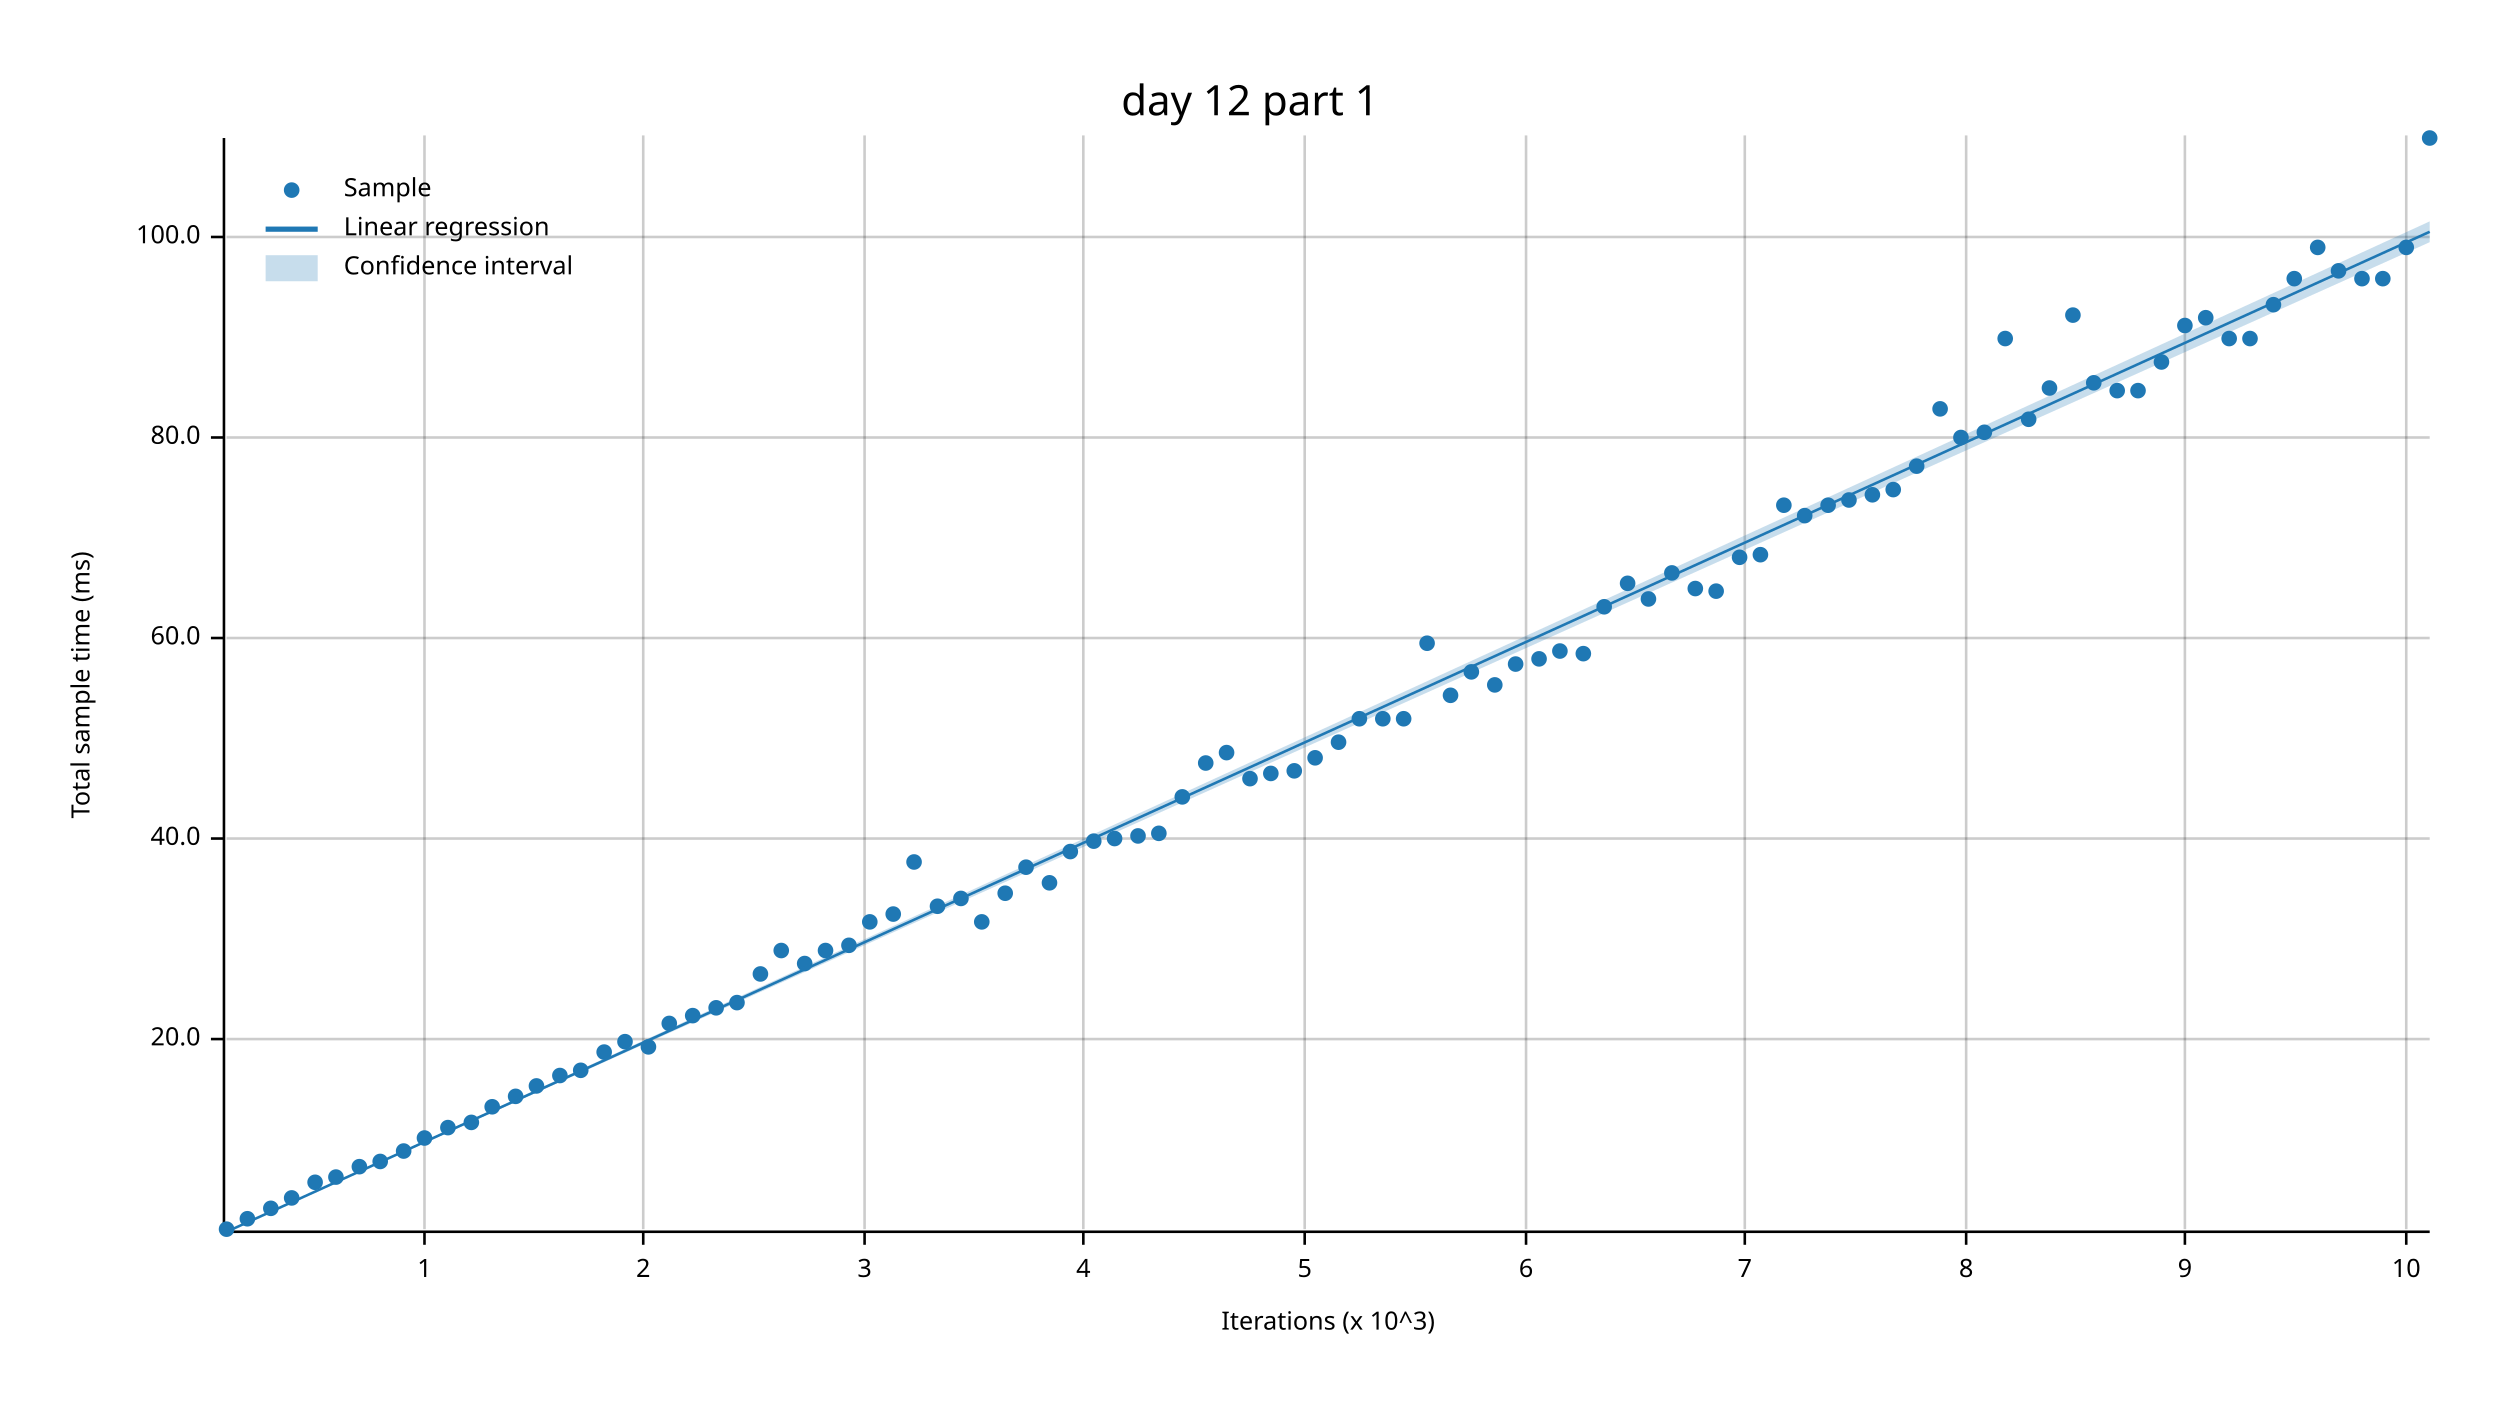
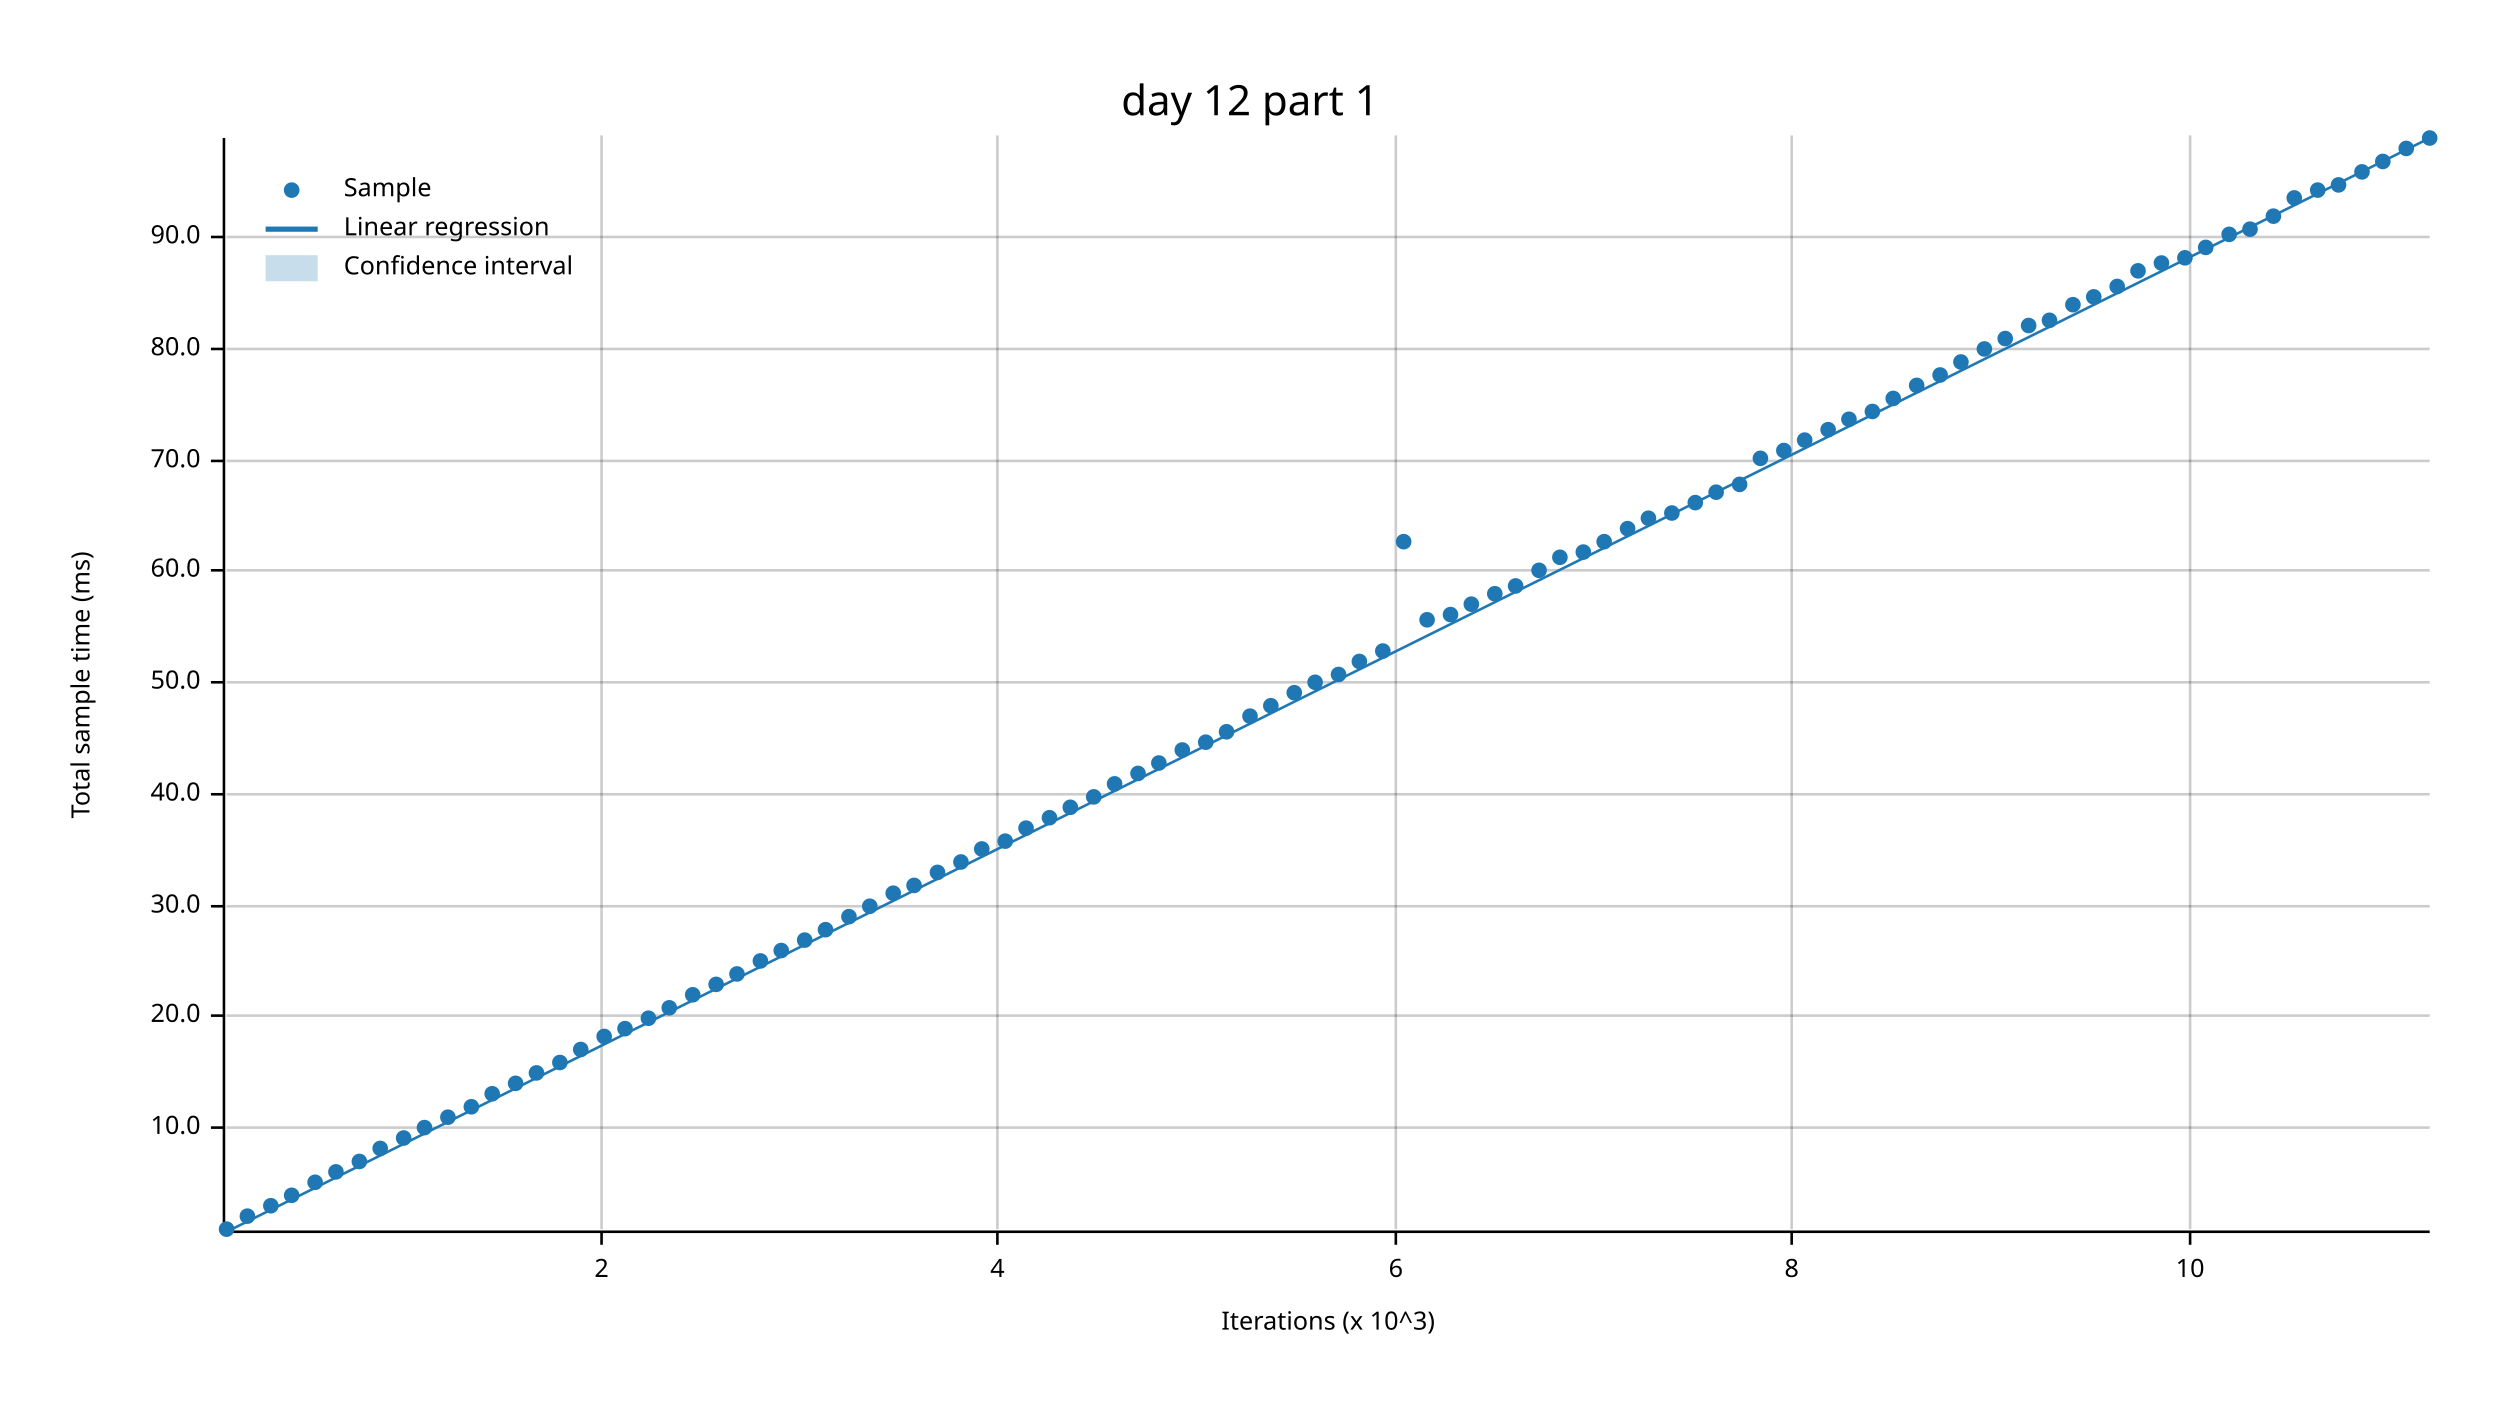
<svg xmlns="http://www.w3.org/2000/svg" width="960" height="540" viewBox="0 0 960 540">
  <text x="480" y="32" dy="0.76em" text-anchor="middle" font-family="sans-serif" font-size="16.129" opacity="1" fill="#000000">
day 12 part 1
</text>
  <text x="27" y="263" dy="0.76em" text-anchor="middle" font-family="sans-serif" font-size="9.677" opacity="1" fill="#000000" transform="rotate(270, 27, 263)">
Total sample time (ms)
</text>
  <text x="510" y="513" dy="-0.5ex" text-anchor="middle" font-family="sans-serif" font-size="9.677" opacity="1" fill="#000000">
Iterations (x 10^3)
</text>
-   <line opacity="0.2" stroke="#000000" stroke-width="1" x1="163" y1="472" x2="163" y2="52" />
-   <line opacity="0.2" stroke="#000000" stroke-width="1" x1="247" y1="472" x2="247" y2="52" />
-   <line opacity="0.2" stroke="#000000" stroke-width="1" x1="332" y1="472" x2="332" y2="52" />
-   <line opacity="0.2" stroke="#000000" stroke-width="1" x1="416" y1="472" x2="416" y2="52" />
-   <line opacity="0.2" stroke="#000000" stroke-width="1" x1="501" y1="472" x2="501" y2="52" />
-   <line opacity="0.2" stroke="#000000" stroke-width="1" x1="586" y1="472" x2="586" y2="52" />
-   <line opacity="0.2" stroke="#000000" stroke-width="1" x1="670" y1="472" x2="670" y2="52" />
-   <line opacity="0.2" stroke="#000000" stroke-width="1" x1="755" y1="472" x2="755" y2="52" />
-   <line opacity="0.2" stroke="#000000" stroke-width="1" x1="839" y1="472" x2="839" y2="52" />
-   <line opacity="0.2" stroke="#000000" stroke-width="1" x1="924" y1="472" x2="924" y2="52" />
-   <line opacity="0.2" stroke="#000000" stroke-width="1" x1="87" y1="399" x2="933" y2="399" />
-   <line opacity="0.2" stroke="#000000" stroke-width="1" x1="87" y1="322" x2="933" y2="322" />
-   <line opacity="0.2" stroke="#000000" stroke-width="1" x1="87" y1="245" x2="933" y2="245" />
-   <line opacity="0.2" stroke="#000000" stroke-width="1" x1="87" y1="168" x2="933" y2="168" />
+   <line opacity="0.2" stroke="#000000" stroke-width="1" x1="231" y1="472" x2="231" y2="52" />
+   <line opacity="0.2" stroke="#000000" stroke-width="1" x1="383" y1="472" x2="383" y2="52" />
+   <line opacity="0.2" stroke="#000000" stroke-width="1" x1="536" y1="472" x2="536" y2="52" />
+   <line opacity="0.2" stroke="#000000" stroke-width="1" x1="688" y1="472" x2="688" y2="52" />
+   <line opacity="0.2" stroke="#000000" stroke-width="1" x1="841" y1="472" x2="841" y2="52" />
+   <line opacity="0.2" stroke="#000000" stroke-width="1" x1="87" y1="433" x2="933" y2="433" />
+   <line opacity="0.2" stroke="#000000" stroke-width="1" x1="87" y1="390" x2="933" y2="390" />
+   <line opacity="0.2" stroke="#000000" stroke-width="1" x1="87" y1="348" x2="933" y2="348" />
+   <line opacity="0.2" stroke="#000000" stroke-width="1" x1="87" y1="305" x2="933" y2="305" />
+   <line opacity="0.2" stroke="#000000" stroke-width="1" x1="87" y1="262" x2="933" y2="262" />
+   <line opacity="0.2" stroke="#000000" stroke-width="1" x1="87" y1="219" x2="933" y2="219" />
+   <line opacity="0.2" stroke="#000000" stroke-width="1" x1="87" y1="177" x2="933" y2="177" />
+   <line opacity="0.2" stroke="#000000" stroke-width="1" x1="87" y1="134" x2="933" y2="134" />
  <line opacity="0.2" stroke="#000000" stroke-width="1" x1="87" y1="91" x2="933" y2="91" />
  <polyline fill="none" opacity="1" stroke="#000000" stroke-width="1" points="86,53 86,473 " />
-   <text x="77" y="399" dy="0.5ex" text-anchor="end" font-family="sans-serif" font-size="9.677" opacity="1" fill="#000000">
+   <text x="77" y="433" dy="0.5ex" text-anchor="end" font-family="sans-serif" font-size="9.677" opacity="1" fill="#000000">
+ 10.0
+ </text>
+   <polyline fill="none" opacity="1" stroke="#000000" stroke-width="1" points="81,433 86,433 " />
+   <text x="77" y="390" dy="0.5ex" text-anchor="end" font-family="sans-serif" font-size="9.677" opacity="1" fill="#000000">
20.0
</text>
-   <polyline fill="none" opacity="1" stroke="#000000" stroke-width="1" points="81,399 86,399 " />
-   <text x="77" y="322" dy="0.5ex" text-anchor="end" font-family="sans-serif" font-size="9.677" opacity="1" fill="#000000">
+   <polyline fill="none" opacity="1" stroke="#000000" stroke-width="1" points="81,390 86,390 " />
+   <text x="77" y="348" dy="0.5ex" text-anchor="end" font-family="sans-serif" font-size="9.677" opacity="1" fill="#000000">
+ 30.0
+ </text>
+   <polyline fill="none" opacity="1" stroke="#000000" stroke-width="1" points="81,348 86,348 " />
+   <text x="77" y="305" dy="0.5ex" text-anchor="end" font-family="sans-serif" font-size="9.677" opacity="1" fill="#000000">
40.0
</text>
-   <polyline fill="none" opacity="1" stroke="#000000" stroke-width="1" points="81,322 86,322 " />
-   <text x="77" y="245" dy="0.5ex" text-anchor="end" font-family="sans-serif" font-size="9.677" opacity="1" fill="#000000">
+   <polyline fill="none" opacity="1" stroke="#000000" stroke-width="1" points="81,305 86,305 " />
+   <text x="77" y="262" dy="0.5ex" text-anchor="end" font-family="sans-serif" font-size="9.677" opacity="1" fill="#000000">
+ 50.0
+ </text>
+   <polyline fill="none" opacity="1" stroke="#000000" stroke-width="1" points="81,262 86,262 " />
+   <text x="77" y="219" dy="0.5ex" text-anchor="end" font-family="sans-serif" font-size="9.677" opacity="1" fill="#000000">
60.0
</text>
-   <polyline fill="none" opacity="1" stroke="#000000" stroke-width="1" points="81,245 86,245 " />
-   <text x="77" y="168" dy="0.5ex" text-anchor="end" font-family="sans-serif" font-size="9.677" opacity="1" fill="#000000">
+   <polyline fill="none" opacity="1" stroke="#000000" stroke-width="1" points="81,219 86,219 " />
+   <text x="77" y="177" dy="0.5ex" text-anchor="end" font-family="sans-serif" font-size="9.677" opacity="1" fill="#000000">
+ 70.0
+ </text>
+   <polyline fill="none" opacity="1" stroke="#000000" stroke-width="1" points="81,177 86,177 " />
+   <text x="77" y="134" dy="0.5ex" text-anchor="end" font-family="sans-serif" font-size="9.677" opacity="1" fill="#000000">
80.0
</text>
-   <polyline fill="none" opacity="1" stroke="#000000" stroke-width="1" points="81,168 86,168 " />
+   <polyline fill="none" opacity="1" stroke="#000000" stroke-width="1" points="81,134 86,134 " />
  <text x="77" y="91" dy="0.5ex" text-anchor="end" font-family="sans-serif" font-size="9.677" opacity="1" fill="#000000">
- 100.0
+ 90.0
</text>
  <polyline fill="none" opacity="1" stroke="#000000" stroke-width="1" points="81,91 86,91 " />
  <polyline fill="none" opacity="1" stroke="#000000" stroke-width="1" points="87,473 933,473 " />
-   <text x="163" y="483" dy="0.76em" text-anchor="middle" font-family="sans-serif" font-size="9.677" opacity="1" fill="#000000">
- 1
- </text>
-   <polyline fill="none" opacity="1" stroke="#000000" stroke-width="1" points="163,473 163,478 " />
-   <text x="247" y="483" dy="0.76em" text-anchor="middle" font-family="sans-serif" font-size="9.677" opacity="1" fill="#000000">
+   <text x="231" y="483" dy="0.76em" text-anchor="middle" font-family="sans-serif" font-size="9.677" opacity="1" fill="#000000">
2
</text>
-   <polyline fill="none" opacity="1" stroke="#000000" stroke-width="1" points="247,473 247,478 " />
-   <text x="332" y="483" dy="0.76em" text-anchor="middle" font-family="sans-serif" font-size="9.677" opacity="1" fill="#000000">
- 3
- </text>
-   <polyline fill="none" opacity="1" stroke="#000000" stroke-width="1" points="332,473 332,478 " />
-   <text x="416" y="483" dy="0.76em" text-anchor="middle" font-family="sans-serif" font-size="9.677" opacity="1" fill="#000000">
+   <polyline fill="none" opacity="1" stroke="#000000" stroke-width="1" points="231,473 231,478 " />
+   <text x="383" y="483" dy="0.76em" text-anchor="middle" font-family="sans-serif" font-size="9.677" opacity="1" fill="#000000">
4
</text>
-   <polyline fill="none" opacity="1" stroke="#000000" stroke-width="1" points="416,473 416,478 " />
-   <text x="501" y="483" dy="0.76em" text-anchor="middle" font-family="sans-serif" font-size="9.677" opacity="1" fill="#000000">
- 5
- </text>
-   <polyline fill="none" opacity="1" stroke="#000000" stroke-width="1" points="501,473 501,478 " />
-   <text x="586" y="483" dy="0.76em" text-anchor="middle" font-family="sans-serif" font-size="9.677" opacity="1" fill="#000000">
+   <polyline fill="none" opacity="1" stroke="#000000" stroke-width="1" points="383,473 383,478 " />
+   <text x="536" y="483" dy="0.76em" text-anchor="middle" font-family="sans-serif" font-size="9.677" opacity="1" fill="#000000">
6
</text>
-   <polyline fill="none" opacity="1" stroke="#000000" stroke-width="1" points="586,473 586,478 " />
-   <text x="670" y="483" dy="0.76em" text-anchor="middle" font-family="sans-serif" font-size="9.677" opacity="1" fill="#000000">
- 7
- </text>
-   <polyline fill="none" opacity="1" stroke="#000000" stroke-width="1" points="670,473 670,478 " />
-   <text x="755" y="483" dy="0.76em" text-anchor="middle" font-family="sans-serif" font-size="9.677" opacity="1" fill="#000000">
+   <polyline fill="none" opacity="1" stroke="#000000" stroke-width="1" points="536,473 536,478 " />
+   <text x="688" y="483" dy="0.76em" text-anchor="middle" font-family="sans-serif" font-size="9.677" opacity="1" fill="#000000">
8
</text>
-   <polyline fill="none" opacity="1" stroke="#000000" stroke-width="1" points="755,473 755,478 " />
-   <text x="839" y="483" dy="0.76em" text-anchor="middle" font-family="sans-serif" font-size="9.677" opacity="1" fill="#000000">
- 9
- </text>
-   <polyline fill="none" opacity="1" stroke="#000000" stroke-width="1" points="839,473 839,478 " />
-   <text x="924" y="483" dy="0.76em" text-anchor="middle" font-family="sans-serif" font-size="9.677" opacity="1" fill="#000000">
+   <polyline fill="none" opacity="1" stroke="#000000" stroke-width="1" points="688,473 688,478 " />
+   <text x="841" y="483" dy="0.76em" text-anchor="middle" font-family="sans-serif" font-size="9.677" opacity="1" fill="#000000">
10
</text>
-   <polyline fill="none" opacity="1" stroke="#000000" stroke-width="1" points="924,473 924,478 " />
+   <polyline fill="none" opacity="1" stroke="#000000" stroke-width="1" points="841,473 841,478 " />
  <circle cx="87" cy="472" r="3" opacity="1" fill="#1F78B4" stroke="none" />
-   <circle cx="95" cy="468" r="3" opacity="1" fill="#1F78B4" stroke="none" />
-   <circle cx="104" cy="464" r="3" opacity="1" fill="#1F78B4" stroke="none" />
-   <circle cx="112" cy="460" r="3" opacity="1" fill="#1F78B4" stroke="none" />
+   <circle cx="95" cy="467" r="3" opacity="1" fill="#1F78B4" stroke="none" />
+   <circle cx="104" cy="463" r="3" opacity="1" fill="#1F78B4" stroke="none" />
+   <circle cx="112" cy="459" r="3" opacity="1" fill="#1F78B4" stroke="none" />
  <circle cx="121" cy="454" r="3" opacity="1" fill="#1F78B4" stroke="none" />
-   <circle cx="129" cy="452" r="3" opacity="1" fill="#1F78B4" stroke="none" />
-   <circle cx="138" cy="448" r="3" opacity="1" fill="#1F78B4" stroke="none" />
-   <circle cx="146" cy="446" r="3" opacity="1" fill="#1F78B4" stroke="none" />
-   <circle cx="155" cy="442" r="3" opacity="1" fill="#1F78B4" stroke="none" />
-   <circle cx="163" cy="437" r="3" opacity="1" fill="#1F78B4" stroke="none" />
-   <circle cx="172" cy="433" r="3" opacity="1" fill="#1F78B4" stroke="none" />
-   <circle cx="181" cy="431" r="3" opacity="1" fill="#1F78B4" stroke="none" />
-   <circle cx="189" cy="425" r="3" opacity="1" fill="#1F78B4" stroke="none" />
-   <circle cx="198" cy="421" r="3" opacity="1" fill="#1F78B4" stroke="none" />
-   <circle cx="206" cy="417" r="3" opacity="1" fill="#1F78B4" stroke="none" />
-   <circle cx="215" cy="413" r="3" opacity="1" fill="#1F78B4" stroke="none" />
-   <circle cx="223" cy="411" r="3" opacity="1" fill="#1F78B4" stroke="none" />
-   <circle cx="232" cy="404" r="3" opacity="1" fill="#1F78B4" stroke="none" />
-   <circle cx="240" cy="400" r="3" opacity="1" fill="#1F78B4" stroke="none" />
-   <circle cx="249" cy="402" r="3" opacity="1" fill="#1F78B4" stroke="none" />
-   <circle cx="257" cy="393" r="3" opacity="1" fill="#1F78B4" stroke="none" />
-   <circle cx="266" cy="390" r="3" opacity="1" fill="#1F78B4" stroke="none" />
-   <circle cx="275" cy="387" r="3" opacity="1" fill="#1F78B4" stroke="none" />
-   <circle cx="283" cy="385" r="3" opacity="1" fill="#1F78B4" stroke="none" />
-   <circle cx="292" cy="374" r="3" opacity="1" fill="#1F78B4" stroke="none" />
+   <circle cx="129" cy="450" r="3" opacity="1" fill="#1F78B4" stroke="none" />
+   <circle cx="138" cy="446" r="3" opacity="1" fill="#1F78B4" stroke="none" />
+   <circle cx="146" cy="441" r="3" opacity="1" fill="#1F78B4" stroke="none" />
+   <circle cx="155" cy="437" r="3" opacity="1" fill="#1F78B4" stroke="none" />
+   <circle cx="163" cy="433" r="3" opacity="1" fill="#1F78B4" stroke="none" />
+   <circle cx="172" cy="429" r="3" opacity="1" fill="#1F78B4" stroke="none" />
+   <circle cx="181" cy="425" r="3" opacity="1" fill="#1F78B4" stroke="none" />
+   <circle cx="189" cy="420" r="3" opacity="1" fill="#1F78B4" stroke="none" />
+   <circle cx="198" cy="416" r="3" opacity="1" fill="#1F78B4" stroke="none" />
+   <circle cx="206" cy="412" r="3" opacity="1" fill="#1F78B4" stroke="none" />
+   <circle cx="215" cy="408" r="3" opacity="1" fill="#1F78B4" stroke="none" />
+   <circle cx="223" cy="403" r="3" opacity="1" fill="#1F78B4" stroke="none" />
+   <circle cx="232" cy="398" r="3" opacity="1" fill="#1F78B4" stroke="none" />
+   <circle cx="240" cy="395" r="3" opacity="1" fill="#1F78B4" stroke="none" />
+   <circle cx="249" cy="391" r="3" opacity="1" fill="#1F78B4" stroke="none" />
+   <circle cx="257" cy="387" r="3" opacity="1" fill="#1F78B4" stroke="none" />
+   <circle cx="266" cy="382" r="3" opacity="1" fill="#1F78B4" stroke="none" />
+   <circle cx="275" cy="378" r="3" opacity="1" fill="#1F78B4" stroke="none" />
+   <circle cx="283" cy="374" r="3" opacity="1" fill="#1F78B4" stroke="none" />
+   <circle cx="292" cy="369" r="3" opacity="1" fill="#1F78B4" stroke="none" />
  <circle cx="300" cy="365" r="3" opacity="1" fill="#1F78B4" stroke="none" />
-   <circle cx="309" cy="370" r="3" opacity="1" fill="#1F78B4" stroke="none" />
-   <circle cx="317" cy="365" r="3" opacity="1" fill="#1F78B4" stroke="none" />
-   <circle cx="326" cy="363" r="3" opacity="1" fill="#1F78B4" stroke="none" />
-   <circle cx="334" cy="354" r="3" opacity="1" fill="#1F78B4" stroke="none" />
-   <circle cx="343" cy="351" r="3" opacity="1" fill="#1F78B4" stroke="none" />
-   <circle cx="351" cy="331" r="3" opacity="1" fill="#1F78B4" stroke="none" />
-   <circle cx="360" cy="348" r="3" opacity="1" fill="#1F78B4" stroke="none" />
-   <circle cx="369" cy="345" r="3" opacity="1" fill="#1F78B4" stroke="none" />
-   <circle cx="377" cy="354" r="3" opacity="1" fill="#1F78B4" stroke="none" />
-   <circle cx="386" cy="343" r="3" opacity="1" fill="#1F78B4" stroke="none" />
-   <circle cx="394" cy="333" r="3" opacity="1" fill="#1F78B4" stroke="none" />
-   <circle cx="403" cy="339" r="3" opacity="1" fill="#1F78B4" stroke="none" />
-   <circle cx="411" cy="327" r="3" opacity="1" fill="#1F78B4" stroke="none" />
-   <circle cx="420" cy="323" r="3" opacity="1" fill="#1F78B4" stroke="none" />
-   <circle cx="428" cy="322" r="3" opacity="1" fill="#1F78B4" stroke="none" />
-   <circle cx="437" cy="321" r="3" opacity="1" fill="#1F78B4" stroke="none" />
-   <circle cx="445" cy="320" r="3" opacity="1" fill="#1F78B4" stroke="none" />
-   <circle cx="454" cy="306" r="3" opacity="1" fill="#1F78B4" stroke="none" />
-   <circle cx="463" cy="293" r="3" opacity="1" fill="#1F78B4" stroke="none" />
-   <circle cx="471" cy="289" r="3" opacity="1" fill="#1F78B4" stroke="none" />
-   <circle cx="480" cy="299" r="3" opacity="1" fill="#1F78B4" stroke="none" />
-   <circle cx="488" cy="297" r="3" opacity="1" fill="#1F78B4" stroke="none" />
-   <circle cx="497" cy="296" r="3" opacity="1" fill="#1F78B4" stroke="none" />
-   <circle cx="505" cy="291" r="3" opacity="1" fill="#1F78B4" stroke="none" />
-   <circle cx="514" cy="285" r="3" opacity="1" fill="#1F78B4" stroke="none" />
-   <circle cx="522" cy="276" r="3" opacity="1" fill="#1F78B4" stroke="none" />
-   <circle cx="531" cy="276" r="3" opacity="1" fill="#1F78B4" stroke="none" />
-   <circle cx="539" cy="276" r="3" opacity="1" fill="#1F78B4" stroke="none" />
-   <circle cx="548" cy="247" r="3" opacity="1" fill="#1F78B4" stroke="none" />
-   <circle cx="557" cy="267" r="3" opacity="1" fill="#1F78B4" stroke="none" />
-   <circle cx="565" cy="258" r="3" opacity="1" fill="#1F78B4" stroke="none" />
-   <circle cx="574" cy="263" r="3" opacity="1" fill="#1F78B4" stroke="none" />
-   <circle cx="582" cy="255" r="3" opacity="1" fill="#1F78B4" stroke="none" />
-   <circle cx="591" cy="253" r="3" opacity="1" fill="#1F78B4" stroke="none" />
-   <circle cx="599" cy="250" r="3" opacity="1" fill="#1F78B4" stroke="none" />
-   <circle cx="608" cy="251" r="3" opacity="1" fill="#1F78B4" stroke="none" />
-   <circle cx="616" cy="233" r="3" opacity="1" fill="#1F78B4" stroke="none" />
-   <circle cx="625" cy="224" r="3" opacity="1" fill="#1F78B4" stroke="none" />
-   <circle cx="633" cy="230" r="3" opacity="1" fill="#1F78B4" stroke="none" />
-   <circle cx="642" cy="220" r="3" opacity="1" fill="#1F78B4" stroke="none" />
-   <circle cx="651" cy="226" r="3" opacity="1" fill="#1F78B4" stroke="none" />
-   <circle cx="659" cy="227" r="3" opacity="1" fill="#1F78B4" stroke="none" />
-   <circle cx="668" cy="214" r="3" opacity="1" fill="#1F78B4" stroke="none" />
-   <circle cx="676" cy="213" r="3" opacity="1" fill="#1F78B4" stroke="none" />
-   <circle cx="685" cy="194" r="3" opacity="1" fill="#1F78B4" stroke="none" />
-   <circle cx="693" cy="198" r="3" opacity="1" fill="#1F78B4" stroke="none" />
-   <circle cx="702" cy="194" r="3" opacity="1" fill="#1F78B4" stroke="none" />
-   <circle cx="710" cy="192" r="3" opacity="1" fill="#1F78B4" stroke="none" />
-   <circle cx="719" cy="190" r="3" opacity="1" fill="#1F78B4" stroke="none" />
-   <circle cx="727" cy="188" r="3" opacity="1" fill="#1F78B4" stroke="none" />
-   <circle cx="736" cy="179" r="3" opacity="1" fill="#1F78B4" stroke="none" />
-   <circle cx="745" cy="157" r="3" opacity="1" fill="#1F78B4" stroke="none" />
-   <circle cx="753" cy="168" r="3" opacity="1" fill="#1F78B4" stroke="none" />
-   <circle cx="762" cy="166" r="3" opacity="1" fill="#1F78B4" stroke="none" />
+   <circle cx="309" cy="361" r="3" opacity="1" fill="#1F78B4" stroke="none" />
+   <circle cx="317" cy="357" r="3" opacity="1" fill="#1F78B4" stroke="none" />
+   <circle cx="326" cy="352" r="3" opacity="1" fill="#1F78B4" stroke="none" />
+   <circle cx="334" cy="348" r="3" opacity="1" fill="#1F78B4" stroke="none" />
+   <circle cx="343" cy="343" r="3" opacity="1" fill="#1F78B4" stroke="none" />
+   <circle cx="351" cy="340" r="3" opacity="1" fill="#1F78B4" stroke="none" />
+   <circle cx="360" cy="335" r="3" opacity="1" fill="#1F78B4" stroke="none" />
+   <circle cx="369" cy="331" r="3" opacity="1" fill="#1F78B4" stroke="none" />
+   <circle cx="377" cy="326" r="3" opacity="1" fill="#1F78B4" stroke="none" />
+   <circle cx="386" cy="323" r="3" opacity="1" fill="#1F78B4" stroke="none" />
+   <circle cx="394" cy="318" r="3" opacity="1" fill="#1F78B4" stroke="none" />
+   <circle cx="403" cy="314" r="3" opacity="1" fill="#1F78B4" stroke="none" />
+   <circle cx="411" cy="310" r="3" opacity="1" fill="#1F78B4" stroke="none" />
+   <circle cx="420" cy="306" r="3" opacity="1" fill="#1F78B4" stroke="none" />
+   <circle cx="428" cy="301" r="3" opacity="1" fill="#1F78B4" stroke="none" />
+   <circle cx="437" cy="297" r="3" opacity="1" fill="#1F78B4" stroke="none" />
+   <circle cx="445" cy="293" r="3" opacity="1" fill="#1F78B4" stroke="none" />
+   <circle cx="454" cy="288" r="3" opacity="1" fill="#1F78B4" stroke="none" />
+   <circle cx="463" cy="285" r="3" opacity="1" fill="#1F78B4" stroke="none" />
+   <circle cx="471" cy="281" r="3" opacity="1" fill="#1F78B4" stroke="none" />
+   <circle cx="480" cy="275" r="3" opacity="1" fill="#1F78B4" stroke="none" />
+   <circle cx="488" cy="271" r="3" opacity="1" fill="#1F78B4" stroke="none" />
+   <circle cx="497" cy="266" r="3" opacity="1" fill="#1F78B4" stroke="none" />
+   <circle cx="505" cy="262" r="3" opacity="1" fill="#1F78B4" stroke="none" />
+   <circle cx="514" cy="259" r="3" opacity="1" fill="#1F78B4" stroke="none" />
+   <circle cx="522" cy="254" r="3" opacity="1" fill="#1F78B4" stroke="none" />
+   <circle cx="531" cy="250" r="3" opacity="1" fill="#1F78B4" stroke="none" />
+   <circle cx="539" cy="208" r="3" opacity="1" fill="#1F78B4" stroke="none" />
+   <circle cx="548" cy="238" r="3" opacity="1" fill="#1F78B4" stroke="none" />
+   <circle cx="557" cy="236" r="3" opacity="1" fill="#1F78B4" stroke="none" />
+   <circle cx="565" cy="232" r="3" opacity="1" fill="#1F78B4" stroke="none" />
+   <circle cx="574" cy="228" r="3" opacity="1" fill="#1F78B4" stroke="none" />
+   <circle cx="582" cy="225" r="3" opacity="1" fill="#1F78B4" stroke="none" />
+   <circle cx="591" cy="219" r="3" opacity="1" fill="#1F78B4" stroke="none" />
+   <circle cx="599" cy="214" r="3" opacity="1" fill="#1F78B4" stroke="none" />
+   <circle cx="608" cy="212" r="3" opacity="1" fill="#1F78B4" stroke="none" />
+   <circle cx="616" cy="208" r="3" opacity="1" fill="#1F78B4" stroke="none" />
+   <circle cx="625" cy="203" r="3" opacity="1" fill="#1F78B4" stroke="none" />
+   <circle cx="633" cy="199" r="3" opacity="1" fill="#1F78B4" stroke="none" />
+   <circle cx="642" cy="197" r="3" opacity="1" fill="#1F78B4" stroke="none" />
+   <circle cx="651" cy="193" r="3" opacity="1" fill="#1F78B4" stroke="none" />
+   <circle cx="659" cy="189" r="3" opacity="1" fill="#1F78B4" stroke="none" />
+   <circle cx="668" cy="186" r="3" opacity="1" fill="#1F78B4" stroke="none" />
+   <circle cx="676" cy="176" r="3" opacity="1" fill="#1F78B4" stroke="none" />
+   <circle cx="685" cy="173" r="3" opacity="1" fill="#1F78B4" stroke="none" />
+   <circle cx="693" cy="169" r="3" opacity="1" fill="#1F78B4" stroke="none" />
+   <circle cx="702" cy="165" r="3" opacity="1" fill="#1F78B4" stroke="none" />
+   <circle cx="710" cy="161" r="3" opacity="1" fill="#1F78B4" stroke="none" />
+   <circle cx="719" cy="158" r="3" opacity="1" fill="#1F78B4" stroke="none" />
+   <circle cx="727" cy="153" r="3" opacity="1" fill="#1F78B4" stroke="none" />
+   <circle cx="736" cy="148" r="3" opacity="1" fill="#1F78B4" stroke="none" />
+   <circle cx="745" cy="144" r="3" opacity="1" fill="#1F78B4" stroke="none" />
+   <circle cx="753" cy="139" r="3" opacity="1" fill="#1F78B4" stroke="none" />
+   <circle cx="762" cy="134" r="3" opacity="1" fill="#1F78B4" stroke="none" />
  <circle cx="770" cy="130" r="3" opacity="1" fill="#1F78B4" stroke="none" />
-   <circle cx="779" cy="161" r="3" opacity="1" fill="#1F78B4" stroke="none" />
-   <circle cx="787" cy="149" r="3" opacity="1" fill="#1F78B4" stroke="none" />
-   <circle cx="796" cy="121" r="3" opacity="1" fill="#1F78B4" stroke="none" />
-   <circle cx="804" cy="147" r="3" opacity="1" fill="#1F78B4" stroke="none" />
-   <circle cx="813" cy="150" r="3" opacity="1" fill="#1F78B4" stroke="none" />
-   <circle cx="821" cy="150" r="3" opacity="1" fill="#1F78B4" stroke="none" />
-   <circle cx="830" cy="139" r="3" opacity="1" fill="#1F78B4" stroke="none" />
-   <circle cx="839" cy="125" r="3" opacity="1" fill="#1F78B4" stroke="none" />
-   <circle cx="847" cy="122" r="3" opacity="1" fill="#1F78B4" stroke="none" />
-   <circle cx="856" cy="130" r="3" opacity="1" fill="#1F78B4" stroke="none" />
-   <circle cx="864" cy="130" r="3" opacity="1" fill="#1F78B4" stroke="none" />
-   <circle cx="873" cy="117" r="3" opacity="1" fill="#1F78B4" stroke="none" />
-   <circle cx="881" cy="107" r="3" opacity="1" fill="#1F78B4" stroke="none" />
-   <circle cx="890" cy="95" r="3" opacity="1" fill="#1F78B4" stroke="none" />
-   <circle cx="898" cy="104" r="3" opacity="1" fill="#1F78B4" stroke="none" />
-   <circle cx="907" cy="107" r="3" opacity="1" fill="#1F78B4" stroke="none" />
-   <circle cx="915" cy="107" r="3" opacity="1" fill="#1F78B4" stroke="none" />
-   <circle cx="924" cy="95" r="3" opacity="1" fill="#1F78B4" stroke="none" />
+   <circle cx="779" cy="125" r="3" opacity="1" fill="#1F78B4" stroke="none" />
+   <circle cx="787" cy="123" r="3" opacity="1" fill="#1F78B4" stroke="none" />
+   <circle cx="796" cy="117" r="3" opacity="1" fill="#1F78B4" stroke="none" />
+   <circle cx="804" cy="114" r="3" opacity="1" fill="#1F78B4" stroke="none" />
+   <circle cx="813" cy="110" r="3" opacity="1" fill="#1F78B4" stroke="none" />
+   <circle cx="821" cy="104" r="3" opacity="1" fill="#1F78B4" stroke="none" />
+   <circle cx="830" cy="101" r="3" opacity="1" fill="#1F78B4" stroke="none" />
+   <circle cx="839" cy="99" r="3" opacity="1" fill="#1F78B4" stroke="none" />
+   <circle cx="847" cy="95" r="3" opacity="1" fill="#1F78B4" stroke="none" />
+   <circle cx="856" cy="90" r="3" opacity="1" fill="#1F78B4" stroke="none" />
+   <circle cx="864" cy="88" r="3" opacity="1" fill="#1F78B4" stroke="none" />
+   <circle cx="873" cy="83" r="3" opacity="1" fill="#1F78B4" stroke="none" />
+   <circle cx="881" cy="76" r="3" opacity="1" fill="#1F78B4" stroke="none" />
+   <circle cx="890" cy="73" r="3" opacity="1" fill="#1F78B4" stroke="none" />
+   <circle cx="898" cy="71" r="3" opacity="1" fill="#1F78B4" stroke="none" />
+   <circle cx="907" cy="66" r="3" opacity="1" fill="#1F78B4" stroke="none" />
+   <circle cx="915" cy="62" r="3" opacity="1" fill="#1F78B4" stroke="none" />
+   <circle cx="924" cy="57" r="3" opacity="1" fill="#1F78B4" stroke="none" />
  <circle cx="933" cy="53" r="3" opacity="1" fill="#1F78B4" stroke="none" />
-   <polyline fill="none" opacity="1" stroke="#1F78B4" stroke-width="1" points="87,473 933,89 " />
-   <polygon opacity="0.25" fill="#1F78B4" points="87,473 933,93 933,85 " />
+   <polyline fill="none" opacity="1" stroke="#1F78B4" stroke-width="1" points="87,473 933,53 " />
+   <polygon opacity="0.25" fill="#1F78B4" points="87,473 933,53 933,53 " />
  <text x="132" y="68" dy="0.76em" text-anchor="start" font-family="sans-serif" font-size="9.677" opacity="1" fill="#000000">
Sample
</text>
  <text x="132" y="83" dy="0.76em" text-anchor="start" font-family="sans-serif" font-size="9.677" opacity="1" fill="#000000">
Linear regression
</text>
  <text x="132" y="98" dy="0.76em" text-anchor="start" font-family="sans-serif" font-size="9.677" opacity="1" fill="#000000">
Confidence interval
</text>
  <circle cx="112" cy="73" r="3" opacity="1" fill="#1F78B4" stroke="none" />
  <polyline fill="none" opacity="1" stroke="#1F78B4" stroke-width="2" points="102,88 122,88 " />
  <rect x="102" y="98" width="20" height="10" opacity="0.25" fill="#1F78B4" stroke="none" />
</svg>
